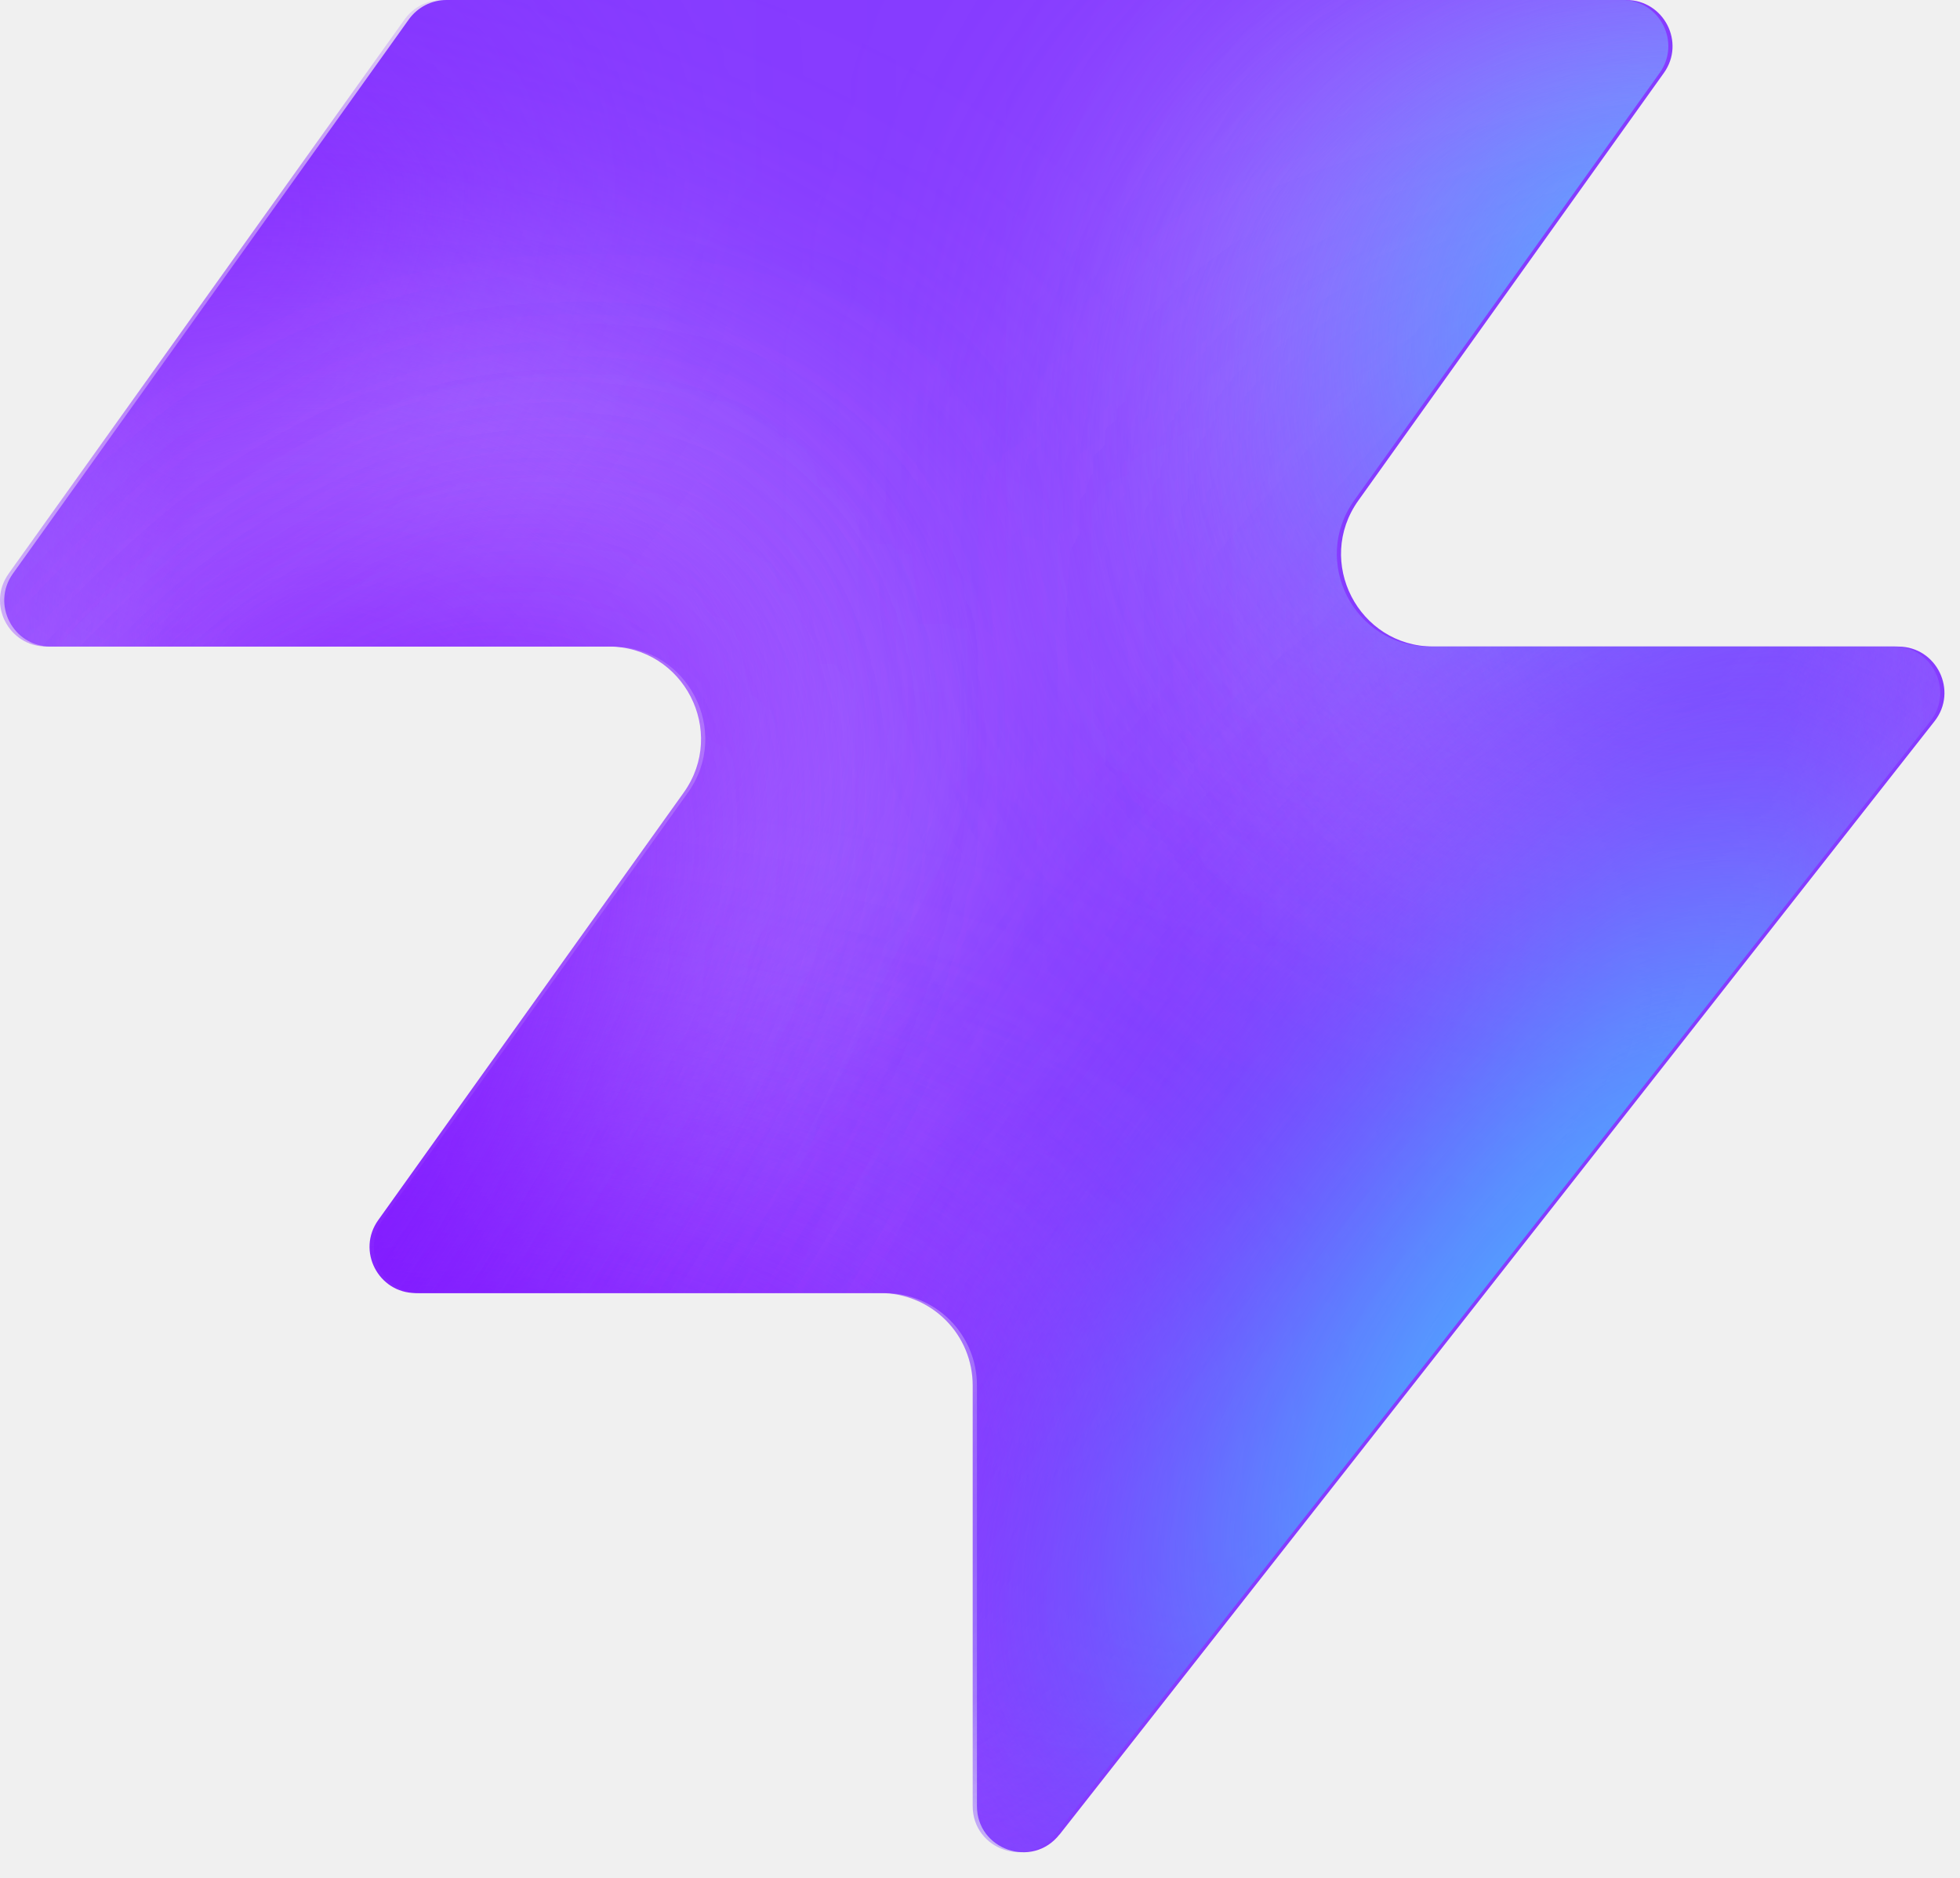
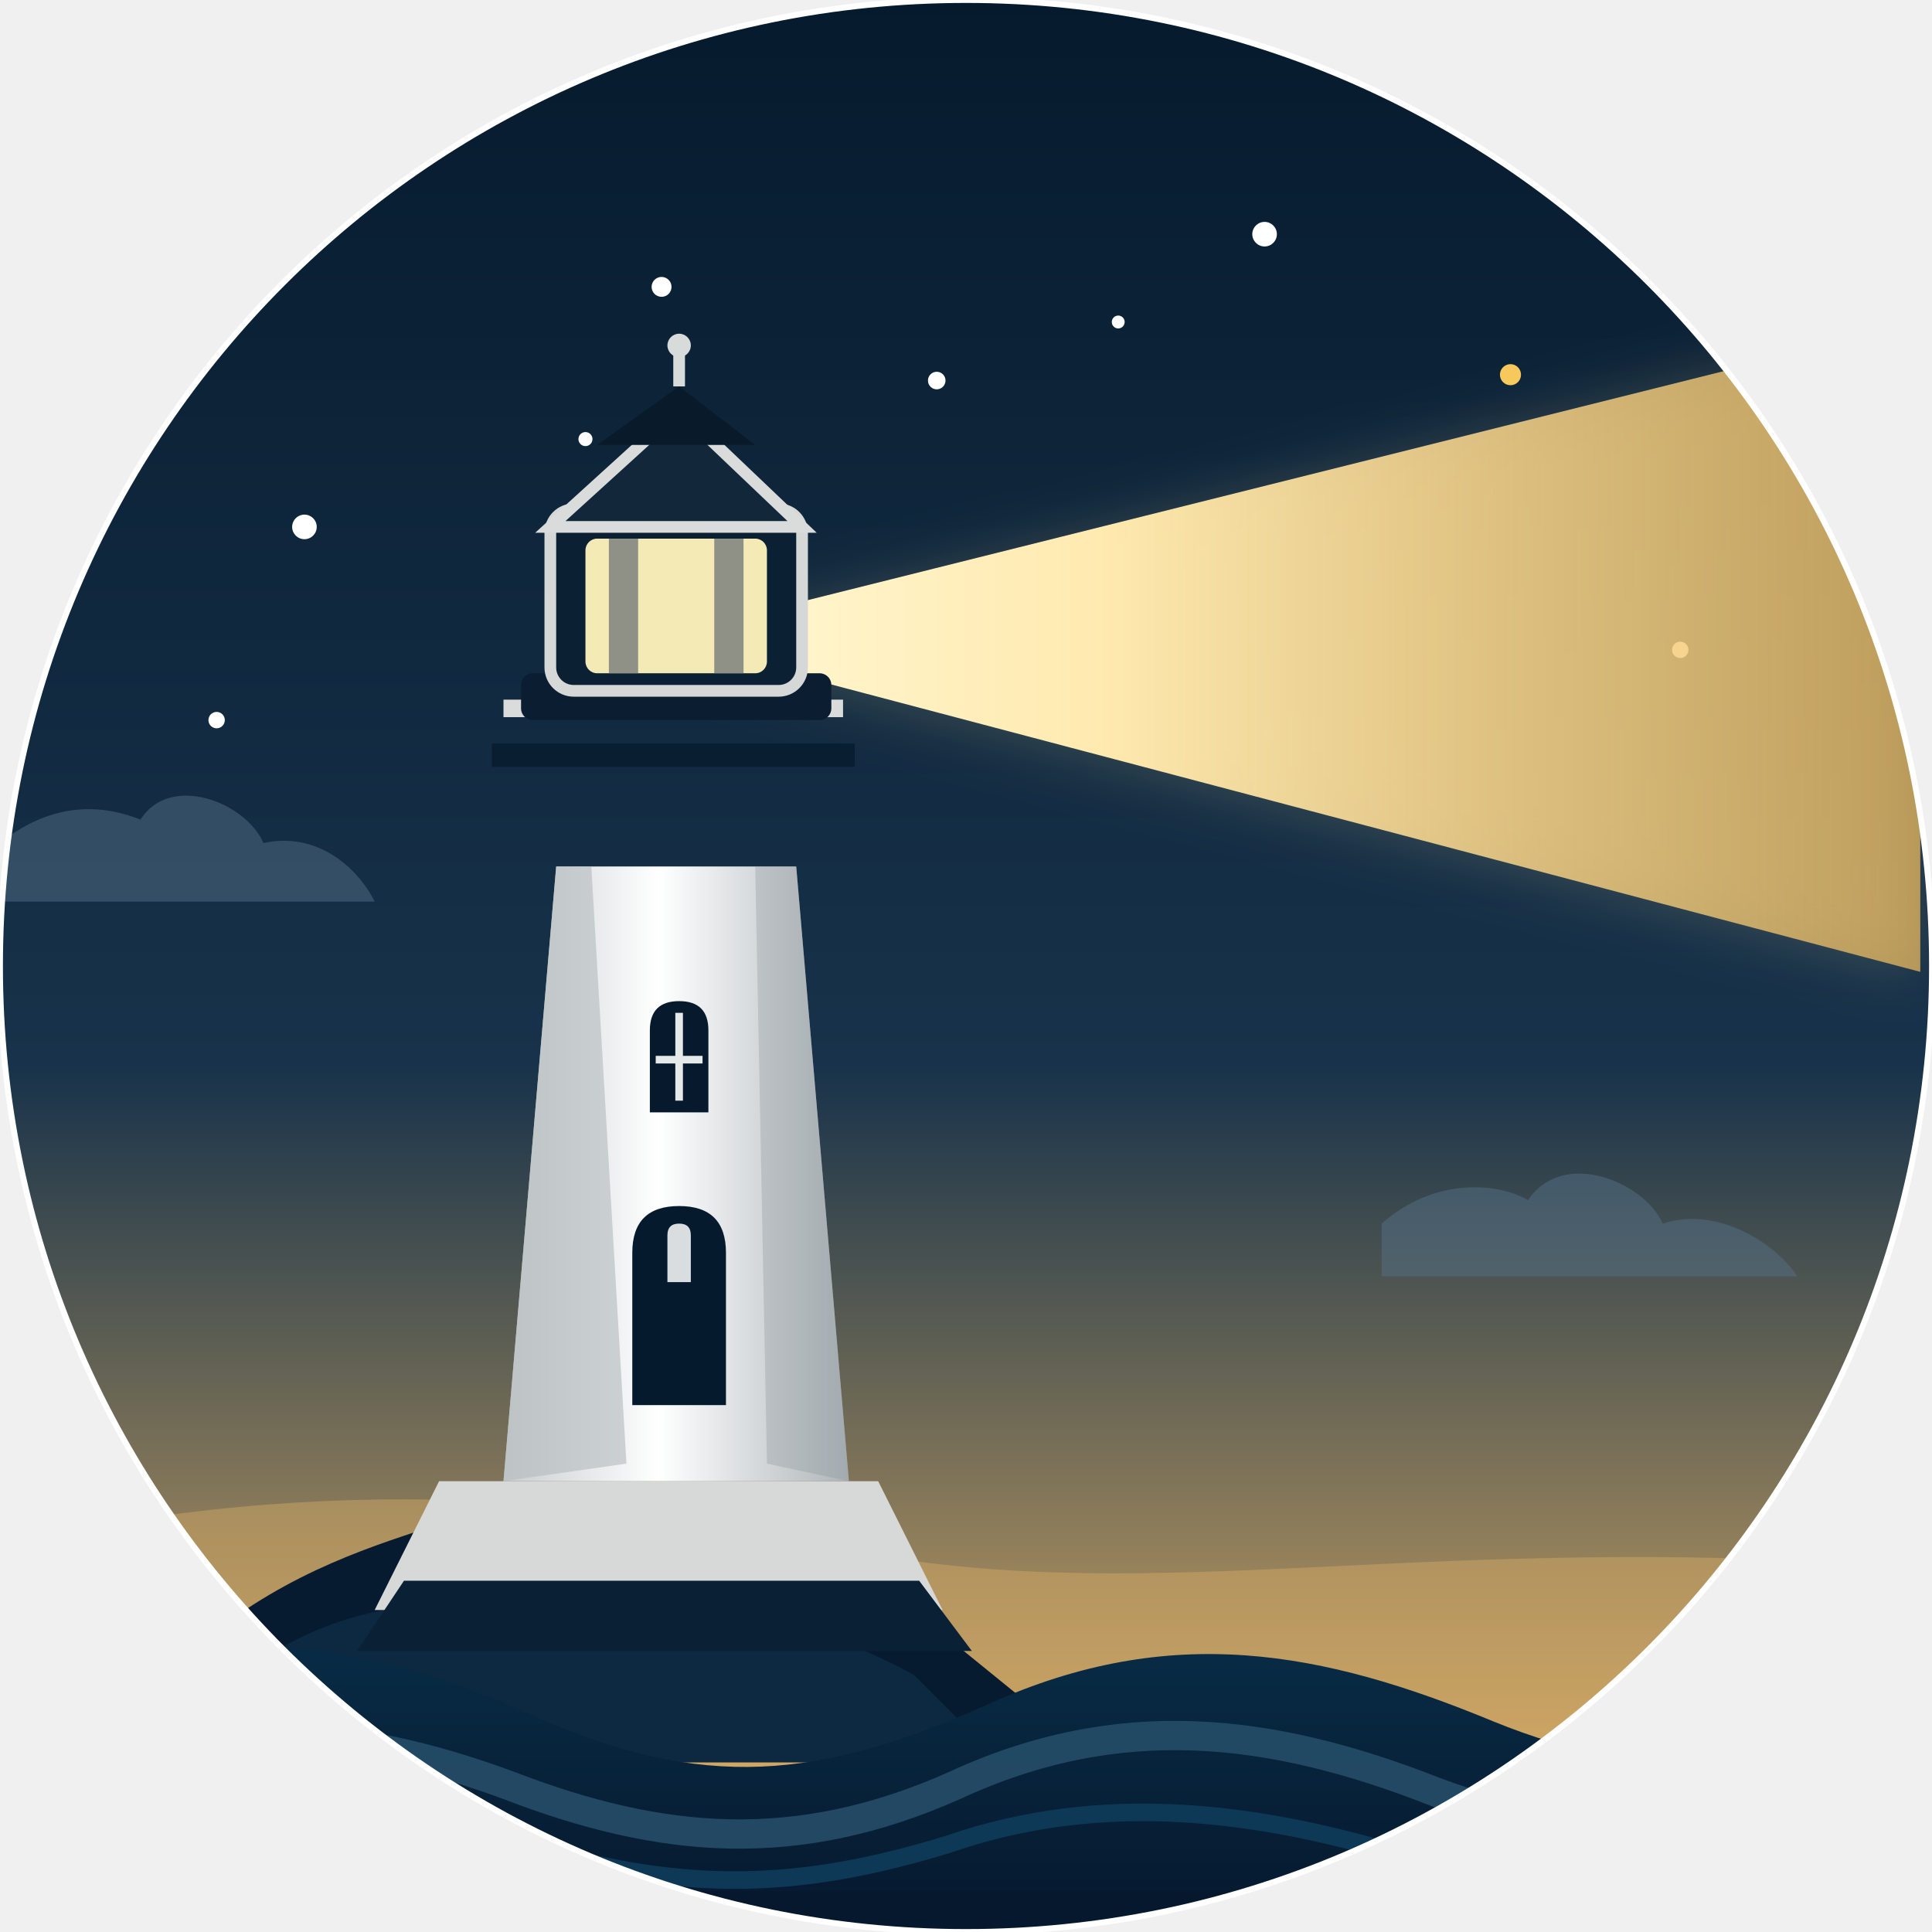
- <svg xmlns="http://www.w3.org/2000/svg" width="48" height="46" fill="none" viewBox="0 0 48 46">
-   <path fill="#863bff" d="M25.946 44.938c-.664.845-2.021.375-2.021-.698V33.937a2.26 2.26 0 0 0-2.262-2.262H10.287c-.92 0-1.456-1.04-.92-1.788l7.48-10.471c1.07-1.497 0-3.578-1.842-3.578H1.237c-.92 0-1.456-1.04-.92-1.788L10.013.474c.214-.297.556-.474.92-.474h28.894c.92 0 1.456 1.04.92 1.788l-7.48 10.471c-1.07 1.498 0 3.579 1.842 3.579h11.377c.943 0 1.473 1.088.89 1.83L25.947 44.94z" style="fill:#863bff;fill:color(display-p3 .525 .23 1);fill-opacity:1" />
-   <mask id="a" width="48" height="46" x="0" y="0" maskUnits="userSpaceOnUse" style="mask-type:alpha">
-     <path fill="#000" d="M25.842 44.938c-.664.844-2.021.375-2.021-.698V33.937a2.26 2.26 0 0 0-2.262-2.262H10.183c-.92 0-1.456-1.04-.92-1.788l7.48-10.471c1.07-1.498 0-3.579-1.842-3.579H1.133c-.92 0-1.456-1.04-.92-1.787L9.91.473c.214-.297.556-.474.92-.474h28.894c.92 0 1.456 1.04.92 1.788l-7.48 10.471c-1.07 1.498 0 3.578 1.842 3.578h11.377c.943 0 1.473 1.088.89 1.832L25.843 44.94z" style="fill:#000;fill-opacity:1" />
-   </mask>
-   <g mask="url(#a)">
-     <g filter="url(#b)">
-       <ellipse cx="5.508" cy="14.704" fill="#ede6ff" rx="5.508" ry="14.704" style="fill:#ede6ff;fill:color(display-p3 .927 .903 1);fill-opacity:1" transform="matrix(.00324 1 1 -.00324 -4.47 31.516)" />
+ <svg xmlns="http://www.w3.org/2000/svg" viewBox="82 36 330 330" width="330" height="330" role="img" aria-labelledby="favicon-title favicon-desc">
+   <defs>
+     <clipPath id="scene-clip">
+       <circle cx="247" cy="201" r="165" />
+     </clipPath>
+     <linearGradient id="sky-gradient" x1="0" y1="0" x2="0" y2="1">
+       <stop offset="0%" stop-color="#061a2d" />
+       <stop offset="55%" stop-color="#17324a" />
+       <stop offset="100%" stop-color="#f3bd68" />
+     </linearGradient>
+     <linearGradient id="beam-gradient" x1="0" y1="0" x2="1" y2="0">
+       <stop offset="0%" stop-color="#fff9d8" />
+       <stop offset="35%" stop-color="#ffeab0" />
+       <stop offset="100%" stop-color="#f0bd60" stop-opacity=".72" />
+     </linearGradient>
+     <linearGradient id="tower-gradient" x1="0" y1="0" x2="1" y2="0">
+       <stop offset="0%" stop-color="#c9ced0" />
+       <stop offset="45%" stop-color="#ffffff" />
+       <stop offset="100%" stop-color="#aeb5b9" />
+     </linearGradient>
+     <linearGradient id="water-gradient" x1="0" y1="0" x2="0" y2="1">
+       <stop offset="0%" stop-color="#082b45" />
+       <stop offset="100%" stop-color="#06182d" />
+     </linearGradient>
+     <filter id="light-glow" x="-50%" y="-50%" width="200%" height="200%">
+       <feGaussianBlur stdDeviation="5" />
+     </filter>
+   </defs>
+   <g id="logo-scene" data-part="scene" clip-path="url(#scene-clip)">
+     <g id="sky" data-part="sky">
+       <rect x="82" y="36" width="330" height="330" fill="url(#sky-gradient)" />
    </g>
-     <g filter="url(#c)">
-       <ellipse cx="10.399" cy="29.851" fill="#ede6ff" rx="10.399" ry="29.851" style="fill:#ede6ff;fill:color(display-p3 .927 .903 1);fill-opacity:1" transform="matrix(.00324 1 1 -.00324 -39.328 7.883)" />
+     <g id="stars" data-part="stars" fill="#ffffff">
+       <circle id="star-01" cx="134" cy="126" r="2.1" />
+       <circle id="star-02" cx="195" cy="85" r="1.7" />
+       <circle id="star-03" cx="242" cy="101" r="1.5" />
+       <circle id="star-04" cx="298" cy="76" r="2.1" />
+       <circle id="star-05" cx="369" cy="147" r="1.4" />
+       <circle id="star-06" cx="273" cy="91" r="1.1" />
+       <circle id="star-07" cx="182" cy="111" r="1.2" />
+       <circle id="star-08" cx="119" cy="159" r="1.4" />
+       <circle id="star-gold" cx="340" cy="100" r="1.8" fill="#f7c95c" />
    </g>
-     <g filter="url(#d)">
-       <ellipse cx="5.508" cy="30.487" fill="#7e14ff" rx="5.508" ry="30.487" style="fill:#7e14ff;fill:color(display-p3 .492 .077 1);fill-opacity:1" transform="rotate(89.814 -25.913 -14.639)scale(1 -1)" />
+     <g id="clouds" data-part="clouds" fill="#557087" opacity=".48">
+       <path id="cloud-left" d="               M82 180               C92 172 101 174 106 176               C111 168 124 173 127 180               C136 178 143 184 146 190               L82 190 Z" />
+       <path id="cloud-right" d="               M318 245               C327 237 338 238 343 241               C349 232 363 238 366 245               C375 242 385 248 389 254               L318 254 Z" />
    </g>
-     <g filter="url(#e)">
-       <ellipse cx="5.508" cy="30.599" fill="#7e14ff" rx="5.508" ry="30.599" style="fill:#7e14ff;fill:color(display-p3 .492 .077 1);fill-opacity:1" transform="rotate(89.814 -32.644 -3.334)scale(1 -1)" />
+     <g id="light-beam" data-part="light-beam">
+       <path id="beam-glow" d="               M194 146               L410 91               L410 202 Z" fill="#ffe8a6" opacity=".18" filter="url(#light-glow)" />
+       <path id="beam" d="               M194 145               L410 91               L410 202 Z" fill="url(#beam-gradient)" />
    </g>
-     <g filter="url(#f)">
-       <ellipse cx="5.508" cy="30.599" fill="#7e14ff" rx="5.508" ry="30.599" style="fill:#7e14ff;fill:color(display-p3 .492 .077 1);fill-opacity:1" transform="matrix(.00324 1 1 -.00324 -34.34 30.47)" />
+     <g id="horizon" data-part="horizon">
+       <path id="horizon-glow" d="               M82 300               C139 287 185 292 228 301               C281 311 327 297 412 304               L412 366               L82 366 Z" fill="#dcae67" opacity=".42" />
    </g>
-     <g filter="url(#g)">
-       <ellipse cx="14.072" cy="22.078" fill="#ede6ff" rx="14.072" ry="22.078" style="fill:#ede6ff;fill:color(display-p3 .927 .903 1);fill-opacity:1" transform="rotate(93.35 24.506 48.493)scale(-1 1)" />
+     <g id="island" data-part="island">
+       <path id="island-base" d="               M117 316               C132 304 146 300 158 296               C171 292 183 295 193 301               C206 296 224 302 238 311               L270 337               L113 337 Z" fill="#071b30" />
+       <path id="island-highlight" d="               M129 318               C148 307 166 309 182 315               C198 306 219 312 238 322               L253 337               L116 337 Z" fill="#0c2941" />
    </g>
-     <g filter="url(#h)">
-       <ellipse cx="3.47" cy="21.501" fill="#7e14ff" rx="3.47" ry="21.501" style="fill:#7e14ff;fill:color(display-p3 .492 .077 1);fill-opacity:1" transform="rotate(89.009 28.708 47.59)scale(-1 1)" />
+     <g id="lighthouse" data-part="lighthouse">
+       <g id="lighthouse-base" data-part="lighthouse-base">
+         <path id="base-platform" d="                 M157 289                 L232 289                 L243 311                 L146 311 Z" fill="#d7d9d8" />
+         <path id="base-shadow" d="                 M151 306                 L239 306                 L248 318                 L143 318 Z" fill="#0a2135" />
+       </g>
+       <g id="lighthouse-tower" data-part="lighthouse-tower">
+         <path id="tower-body" d="                 M168 289                 L177 184                 L218 184                 L227 289 Z" fill="url(#tower-gradient)" />
+         <path id="tower-left-shadow" d="                 M183 184                 L189 286                 L168 289                 L177 184 Z" fill="#b7bdc0" opacity=".65" />
+         <path id="tower-right-shadow" d="                 M218 184                 L227 289                 L213 286                 L211 184 Z" fill="#8f989d" opacity=".35" />
+       </g>
+       <g id="lighthouse-door" data-part="lighthouse-door">
+         <path id="door" d="                 M190 276                 L190 250                 Q190 242 198 242                 Q206 242 206 250                 L206 276 Z" fill="#061a2d" />
+         <path id="door-highlight" d="                 M196 255                 L196 247                 Q196 245 198 245                 Q200 245 200 247                 L200 255 Z" fill="#d9dde0" />
+       </g>
+       <g id="lighthouse-window" data-part="lighthouse-window">
+         <path id="tower-window" d="                 M193 226                 L193 212                 Q193 207 198 207                 Q203 207 203 212                 L203 226 Z" fill="#071a2d" />
+         <path id="window-vertical" d="M198 209 V224" stroke="#e6e9e9" stroke-width="1.3" />
+         <path id="window-horizontal" d="M194 217 H202" stroke="#e6e9e9" stroke-width="1.3" />
+       </g>
+       <g id="lighthouse-balcony" data-part="lighthouse-balcony">
+         <path id="balcony-floor" d="M166 165 H228" stroke="#0a1e31" stroke-width="4" />
+         <path id="balcony-rail-top" d="M168 157 H226" stroke="#d9dcda" stroke-width="3" />
+         <g id="balcony-rail-posts">
+           <path id="rail-post-01" d="M171 157 V165" />
+           <path id="rail-post-02" d="M177 157 V165" />
+           <path id="rail-post-03" d="M183 157 V165" />
+           <path id="rail-post-04" d="M213 157 V165" />
+           <path id="rail-post-05" d="M219 157 V165" />
+           <path id="rail-post-06" d="M225 157 V165" />
+         </g>
+       </g>
+       <g id="lighthouse-lantern" data-part="lighthouse-lantern">
+         <rect id="lantern-support" x="171" y="151" width="53" height="8" rx="2" fill="#0b1e31" />
+         <rect id="lantern-frame" x="176" y="123" width="43" height="31" rx="4" fill="#0b2032" stroke="#d5d8d7" stroke-width="2" />
+         <g id="lantern-light" data-part="lantern-light">
+           <rect id="lamp" x="182" y="128" width="31" height="23" rx="2" fill="#fff3bd" opacity=".95" />
+           <rect id="lamp-left-bar" x="186" y="128" width="5" height="23" fill="#6e7375" opacity=".75" />
+           <rect id="lamp-right-bar" x="204" y="128" width="5" height="23" fill="#6e7375" opacity=".75" />
+         </g>
+         <path id="lantern-roof" d="                 M176 126                 L198 106                 L219 126 Z" fill="#12283a" stroke="#d9dcdb" stroke-width="2" />
+         <path id="lantern-top" d="                 M184 112                 L198 102                 L211 112 Z" fill="#091a2b" />
+         <path id="lantern-finial" d="M198 102 V96" stroke="#d7dbd9" stroke-width="2" />
+         <circle id="lantern-finial-dot" cx="198" cy="95" r="2" fill="#d7dbd9" />
+       </g>
    </g>
-     <g filter="url(#i)">
-       <ellipse cx="3.47" cy="21.501" fill="#7e14ff" rx="3.47" ry="21.501" style="fill:#7e14ff;fill:color(display-p3 .492 .077 1);fill-opacity:1" transform="rotate(89.009 28.708 47.59)scale(-1 1)" />
-     </g>
-     <g filter="url(#j)">
-       <ellipse cx=".387" cy="8.972" fill="#7e14ff" rx="4.407" ry="29.108" style="fill:#7e14ff;fill:color(display-p3 .492 .077 1);fill-opacity:1" transform="rotate(39.51 .387 8.972)" />
-     </g>
-     <g filter="url(#k)">
-       <ellipse cx="47.523" cy="-6.092" fill="#7e14ff" rx="4.407" ry="29.108" style="fill:#7e14ff;fill:color(display-p3 .492 .077 1);fill-opacity:1" transform="rotate(37.892 47.523 -6.092)" />
-     </g>
-     <g filter="url(#l)">
-       <ellipse cx="41.412" cy="6.333" fill="#47bfff" rx="5.971" ry="9.665" style="fill:#47bfff;fill:color(display-p3 .28 .748 1);fill-opacity:1" transform="rotate(37.892 41.412 6.333)" />
-     </g>
-     <g filter="url(#m)">
-       <ellipse cx="-1.879" cy="38.332" fill="#7e14ff" rx="4.407" ry="29.108" style="fill:#7e14ff;fill:color(display-p3 .492 .077 1);fill-opacity:1" transform="rotate(37.892 -1.88 38.332)" />
-     </g>
-     <g filter="url(#n)">
-       <ellipse cx="-1.879" cy="38.332" fill="#7e14ff" rx="4.407" ry="29.108" style="fill:#7e14ff;fill:color(display-p3 .492 .077 1);fill-opacity:1" transform="rotate(37.892 -1.88 38.332)" />
-     </g>
-     <g filter="url(#o)">
-       <ellipse cx="35.651" cy="29.907" fill="#7e14ff" rx="4.407" ry="29.108" style="fill:#7e14ff;fill:color(display-p3 .492 .077 1);fill-opacity:1" transform="rotate(37.892 35.651 29.907)" />
-     </g>
-     <g filter="url(#p)">
-       <ellipse cx="38.418" cy="32.4" fill="#47bfff" rx="5.971" ry="15.297" style="fill:#47bfff;fill:color(display-p3 .28 .748 1);fill-opacity:1" transform="rotate(37.892 38.418 32.4)" />
+     <g id="water" data-part="water">
+       <path id="water-body" d="               M82 327               C119 311 146 317 173 329               C202 342 222 340 251 327               C282 313 308 318 337 330               C364 341 388 340 412 326               L412 366               L82 366 Z" fill="url(#water-gradient)" />
+       <path id="wave-main" d="               M82 341               C117 329 142 331 169 341               C195 351 218 353 245 341               C273 328 299 331 327 342               C356 353 386 351 412 338" fill="none" stroke="#254d68" stroke-width="5" opacity=".9" />
+       <path id="wave-secondary" d="               M88 349               C122 341 148 345 174 352               C199 359 218 359 244 351               C270 342 297 345 325 354               C354 364 381 360 405 351" fill="none" stroke="#0d3956" stroke-width="3" />
+       <path id="water-bottom" d="M82 359 H412 V366 H82 Z" fill="#06182d" />
    </g>
  </g>
-   <defs>
-     <filter id="b" width="60.045" height="41.654" x="-19.77" y="16.149" color-interpolation-filters="sRGB" filterUnits="userSpaceOnUse">
-       <feFlood flood-opacity="0" result="BackgroundImageFix" />
-       <feBlend in="SourceGraphic" in2="BackgroundImageFix" result="shape" />
-       <feGaussianBlur result="effect1_foregroundBlur_2002_17158" stdDeviation="7.659" />
-     </filter>
-     <filter id="c" width="90.34" height="51.437" x="-54.613" y="-7.533" color-interpolation-filters="sRGB" filterUnits="userSpaceOnUse">
-       <feFlood flood-opacity="0" result="BackgroundImageFix" />
-       <feBlend in="SourceGraphic" in2="BackgroundImageFix" result="shape" />
-       <feGaussianBlur result="effect1_foregroundBlur_2002_17158" stdDeviation="7.659" />
-     </filter>
-     <filter id="d" width="79.355" height="29.4" x="-49.64" y="2.03" color-interpolation-filters="sRGB" filterUnits="userSpaceOnUse">
-       <feFlood flood-opacity="0" result="BackgroundImageFix" />
-       <feBlend in="SourceGraphic" in2="BackgroundImageFix" result="shape" />
-       <feGaussianBlur result="effect1_foregroundBlur_2002_17158" stdDeviation="4.596" />
-     </filter>
-     <filter id="e" width="79.579" height="29.4" x="-45.045" y="20.029" color-interpolation-filters="sRGB" filterUnits="userSpaceOnUse">
-       <feFlood flood-opacity="0" result="BackgroundImageFix" />
-       <feBlend in="SourceGraphic" in2="BackgroundImageFix" result="shape" />
-       <feGaussianBlur result="effect1_foregroundBlur_2002_17158" stdDeviation="4.596" />
-     </filter>
-     <filter id="f" width="79.579" height="29.4" x="-43.513" y="21.178" color-interpolation-filters="sRGB" filterUnits="userSpaceOnUse">
-       <feFlood flood-opacity="0" result="BackgroundImageFix" />
-       <feBlend in="SourceGraphic" in2="BackgroundImageFix" result="shape" />
-       <feGaussianBlur result="effect1_foregroundBlur_2002_17158" stdDeviation="4.596" />
-     </filter>
-     <filter id="g" width="74.749" height="58.852" x="15.756" y="-17.901" color-interpolation-filters="sRGB" filterUnits="userSpaceOnUse">
-       <feFlood flood-opacity="0" result="BackgroundImageFix" />
-       <feBlend in="SourceGraphic" in2="BackgroundImageFix" result="shape" />
-       <feGaussianBlur result="effect1_foregroundBlur_2002_17158" stdDeviation="7.659" />
-     </filter>
-     <filter id="h" width="61.377" height="25.362" x="23.548" y="2.284" color-interpolation-filters="sRGB" filterUnits="userSpaceOnUse">
-       <feFlood flood-opacity="0" result="BackgroundImageFix" />
-       <feBlend in="SourceGraphic" in2="BackgroundImageFix" result="shape" />
-       <feGaussianBlur result="effect1_foregroundBlur_2002_17158" stdDeviation="4.596" />
-     </filter>
-     <filter id="i" width="61.377" height="25.362" x="23.548" y="2.284" color-interpolation-filters="sRGB" filterUnits="userSpaceOnUse">
-       <feFlood flood-opacity="0" result="BackgroundImageFix" />
-       <feBlend in="SourceGraphic" in2="BackgroundImageFix" result="shape" />
-       <feGaussianBlur result="effect1_foregroundBlur_2002_17158" stdDeviation="4.596" />
-     </filter>
-     <filter id="j" width="56.045" height="63.649" x="-27.636" y="-22.853" color-interpolation-filters="sRGB" filterUnits="userSpaceOnUse">
-       <feFlood flood-opacity="0" result="BackgroundImageFix" />
-       <feBlend in="SourceGraphic" in2="BackgroundImageFix" result="shape" />
-       <feGaussianBlur result="effect1_foregroundBlur_2002_17158" stdDeviation="4.596" />
-     </filter>
-     <filter id="k" width="54.814" height="64.646" x="20.116" y="-38.415" color-interpolation-filters="sRGB" filterUnits="userSpaceOnUse">
-       <feFlood flood-opacity="0" result="BackgroundImageFix" />
-       <feBlend in="SourceGraphic" in2="BackgroundImageFix" result="shape" />
-       <feGaussianBlur result="effect1_foregroundBlur_2002_17158" stdDeviation="4.596" />
-     </filter>
-     <filter id="l" width="33.541" height="35.313" x="24.641" y="-11.323" color-interpolation-filters="sRGB" filterUnits="userSpaceOnUse">
-       <feFlood flood-opacity="0" result="BackgroundImageFix" />
-       <feBlend in="SourceGraphic" in2="BackgroundImageFix" result="shape" />
-       <feGaussianBlur result="effect1_foregroundBlur_2002_17158" stdDeviation="4.596" />
-     </filter>
-     <filter id="m" width="54.814" height="64.646" x="-29.286" y="6.009" color-interpolation-filters="sRGB" filterUnits="userSpaceOnUse">
-       <feFlood flood-opacity="0" result="BackgroundImageFix" />
-       <feBlend in="SourceGraphic" in2="BackgroundImageFix" result="shape" />
-       <feGaussianBlur result="effect1_foregroundBlur_2002_17158" stdDeviation="4.596" />
-     </filter>
-     <filter id="n" width="54.814" height="64.646" x="-29.286" y="6.009" color-interpolation-filters="sRGB" filterUnits="userSpaceOnUse">
-       <feFlood flood-opacity="0" result="BackgroundImageFix" />
-       <feBlend in="SourceGraphic" in2="BackgroundImageFix" result="shape" />
-       <feGaussianBlur result="effect1_foregroundBlur_2002_17158" stdDeviation="4.596" />
-     </filter>
-     <filter id="o" width="54.814" height="64.646" x="8.244" y="-2.416" color-interpolation-filters="sRGB" filterUnits="userSpaceOnUse">
-       <feFlood flood-opacity="0" result="BackgroundImageFix" />
-       <feBlend in="SourceGraphic" in2="BackgroundImageFix" result="shape" />
-       <feGaussianBlur result="effect1_foregroundBlur_2002_17158" stdDeviation="4.596" />
-     </filter>
-     <filter id="p" width="39.409" height="43.623" x="18.713" y="10.588" color-interpolation-filters="sRGB" filterUnits="userSpaceOnUse">
-       <feFlood flood-opacity="0" result="BackgroundImageFix" />
-       <feBlend in="SourceGraphic" in2="BackgroundImageFix" result="shape" />
-       <feGaussianBlur result="effect1_foregroundBlur_2002_17158" stdDeviation="4.596" />
-     </filter>
-   </defs>
+   <g id="scene-border" data-part="scene-border">
+     <circle id="scene-border-circle" cx="247" cy="201" r="165" fill="none" stroke="#ffffff" stroke-width="1" />
+   </g>
</svg>
